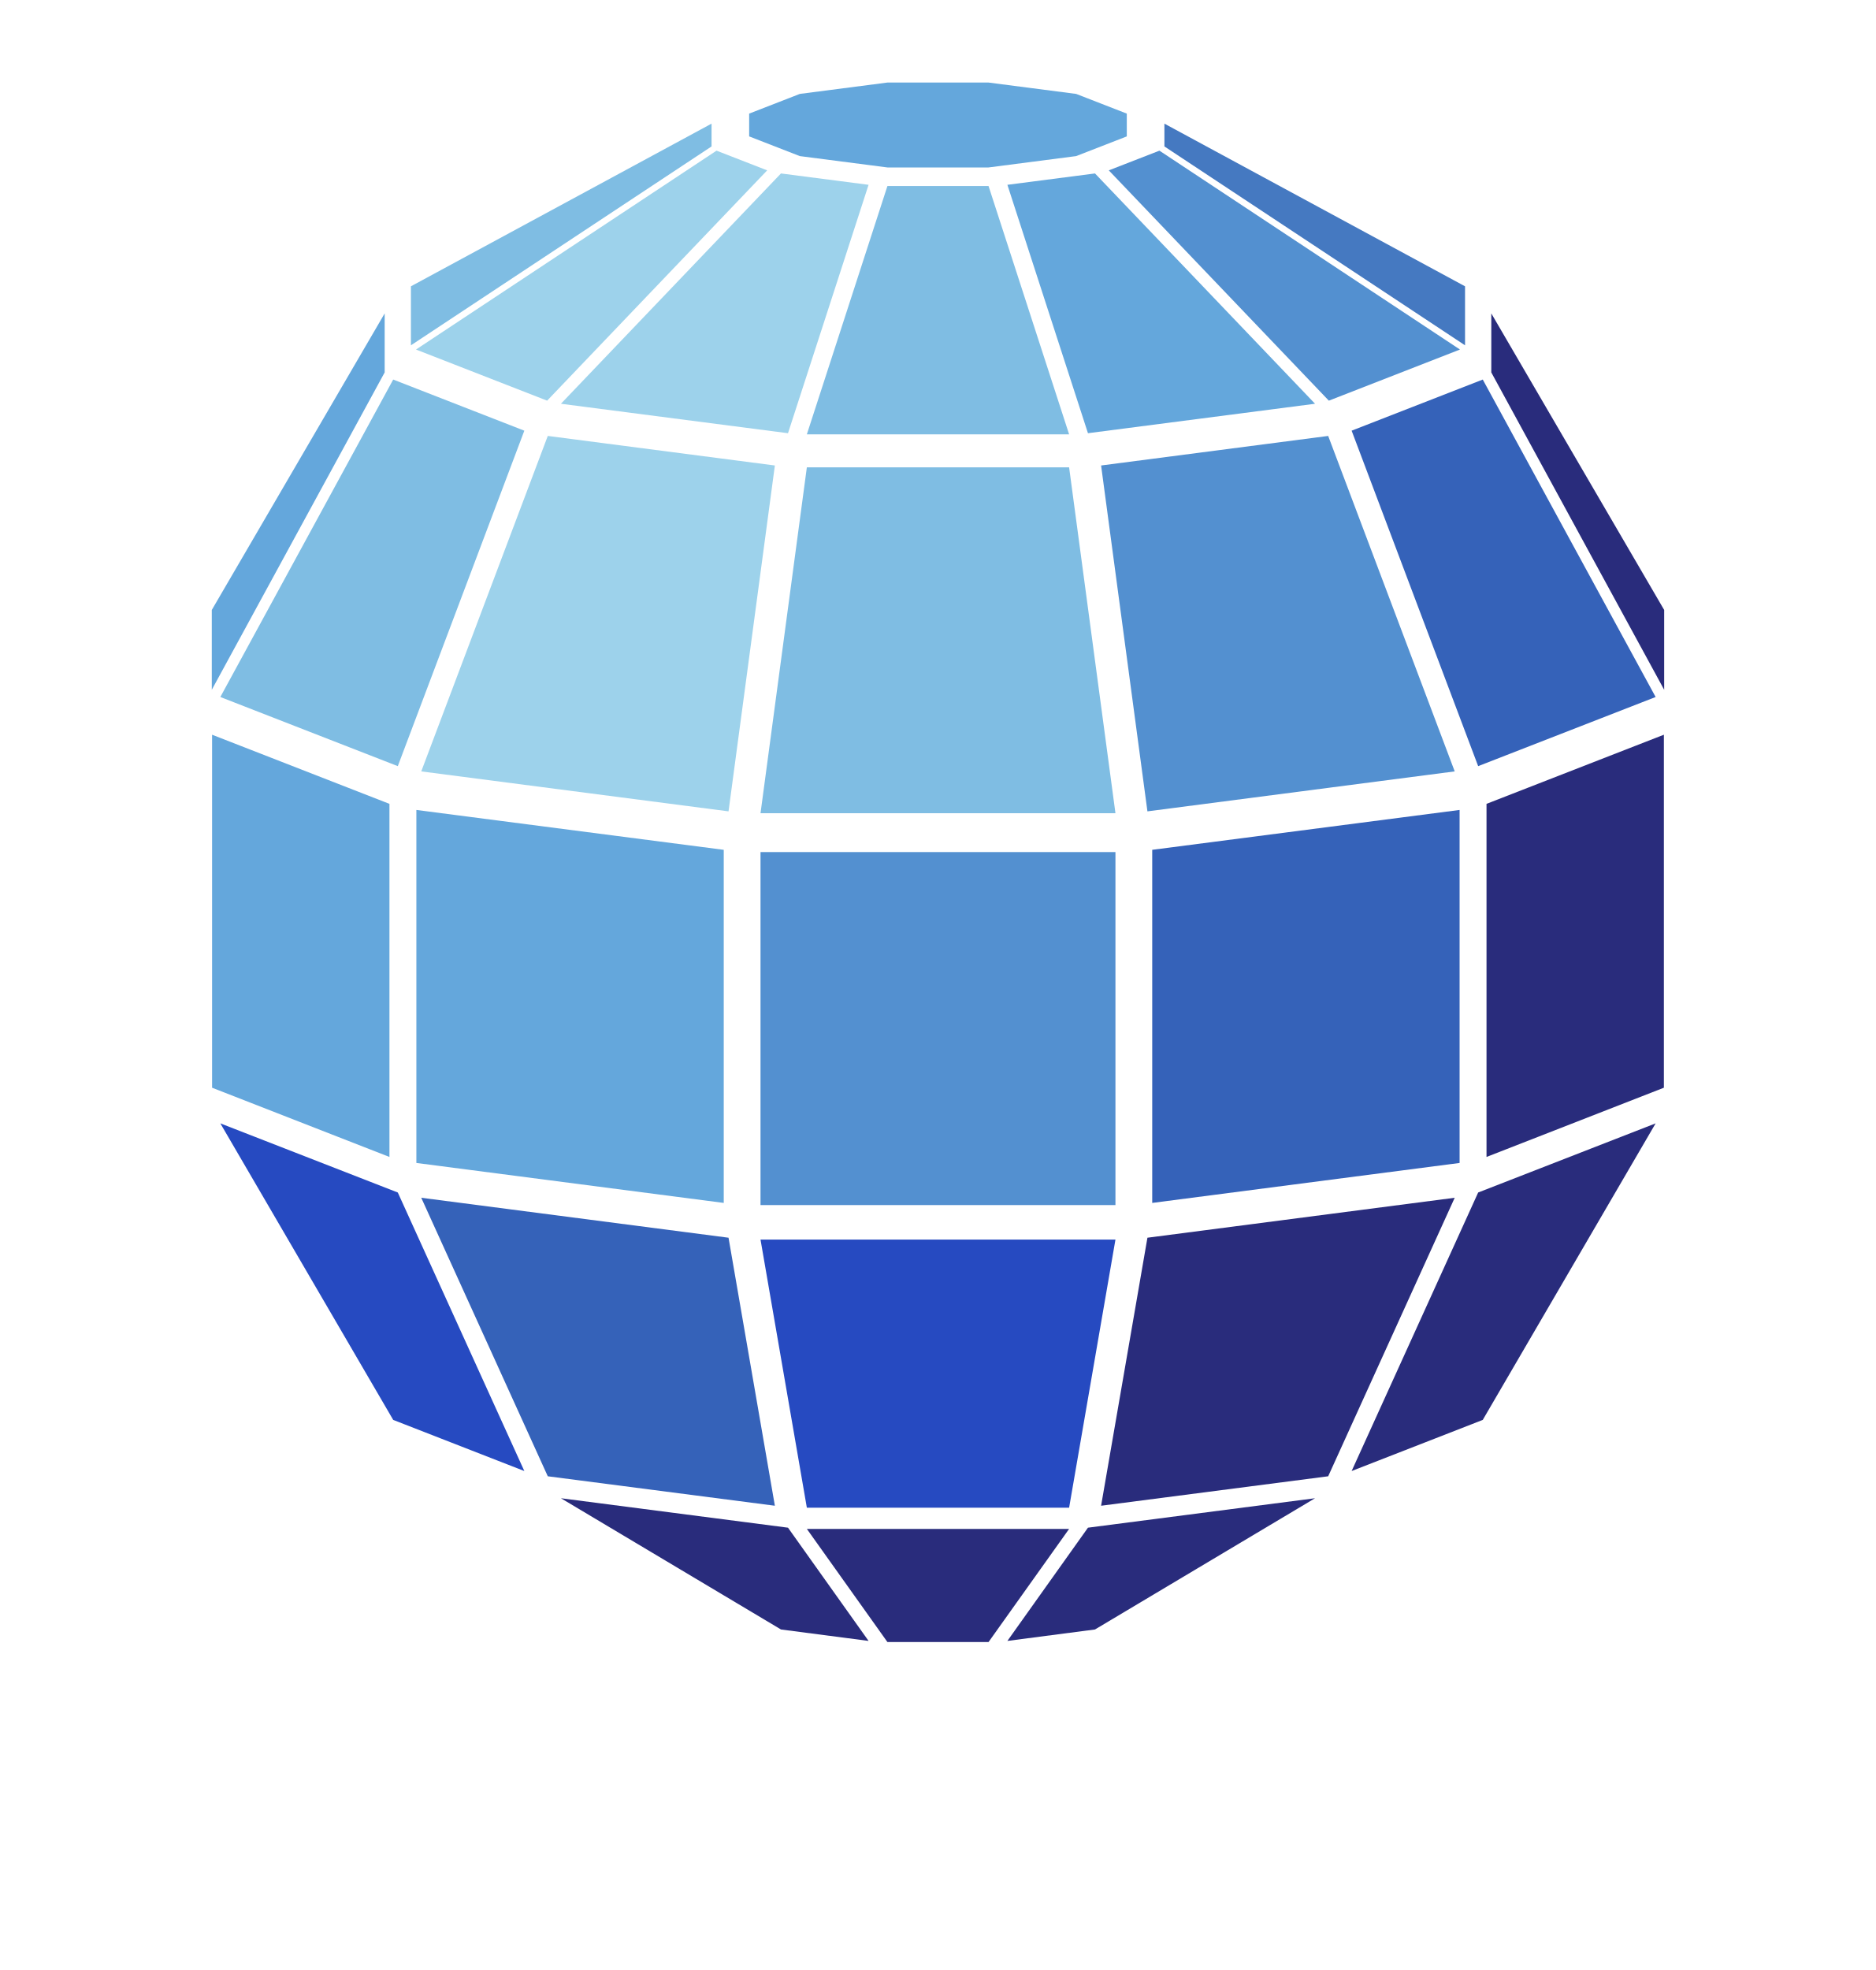
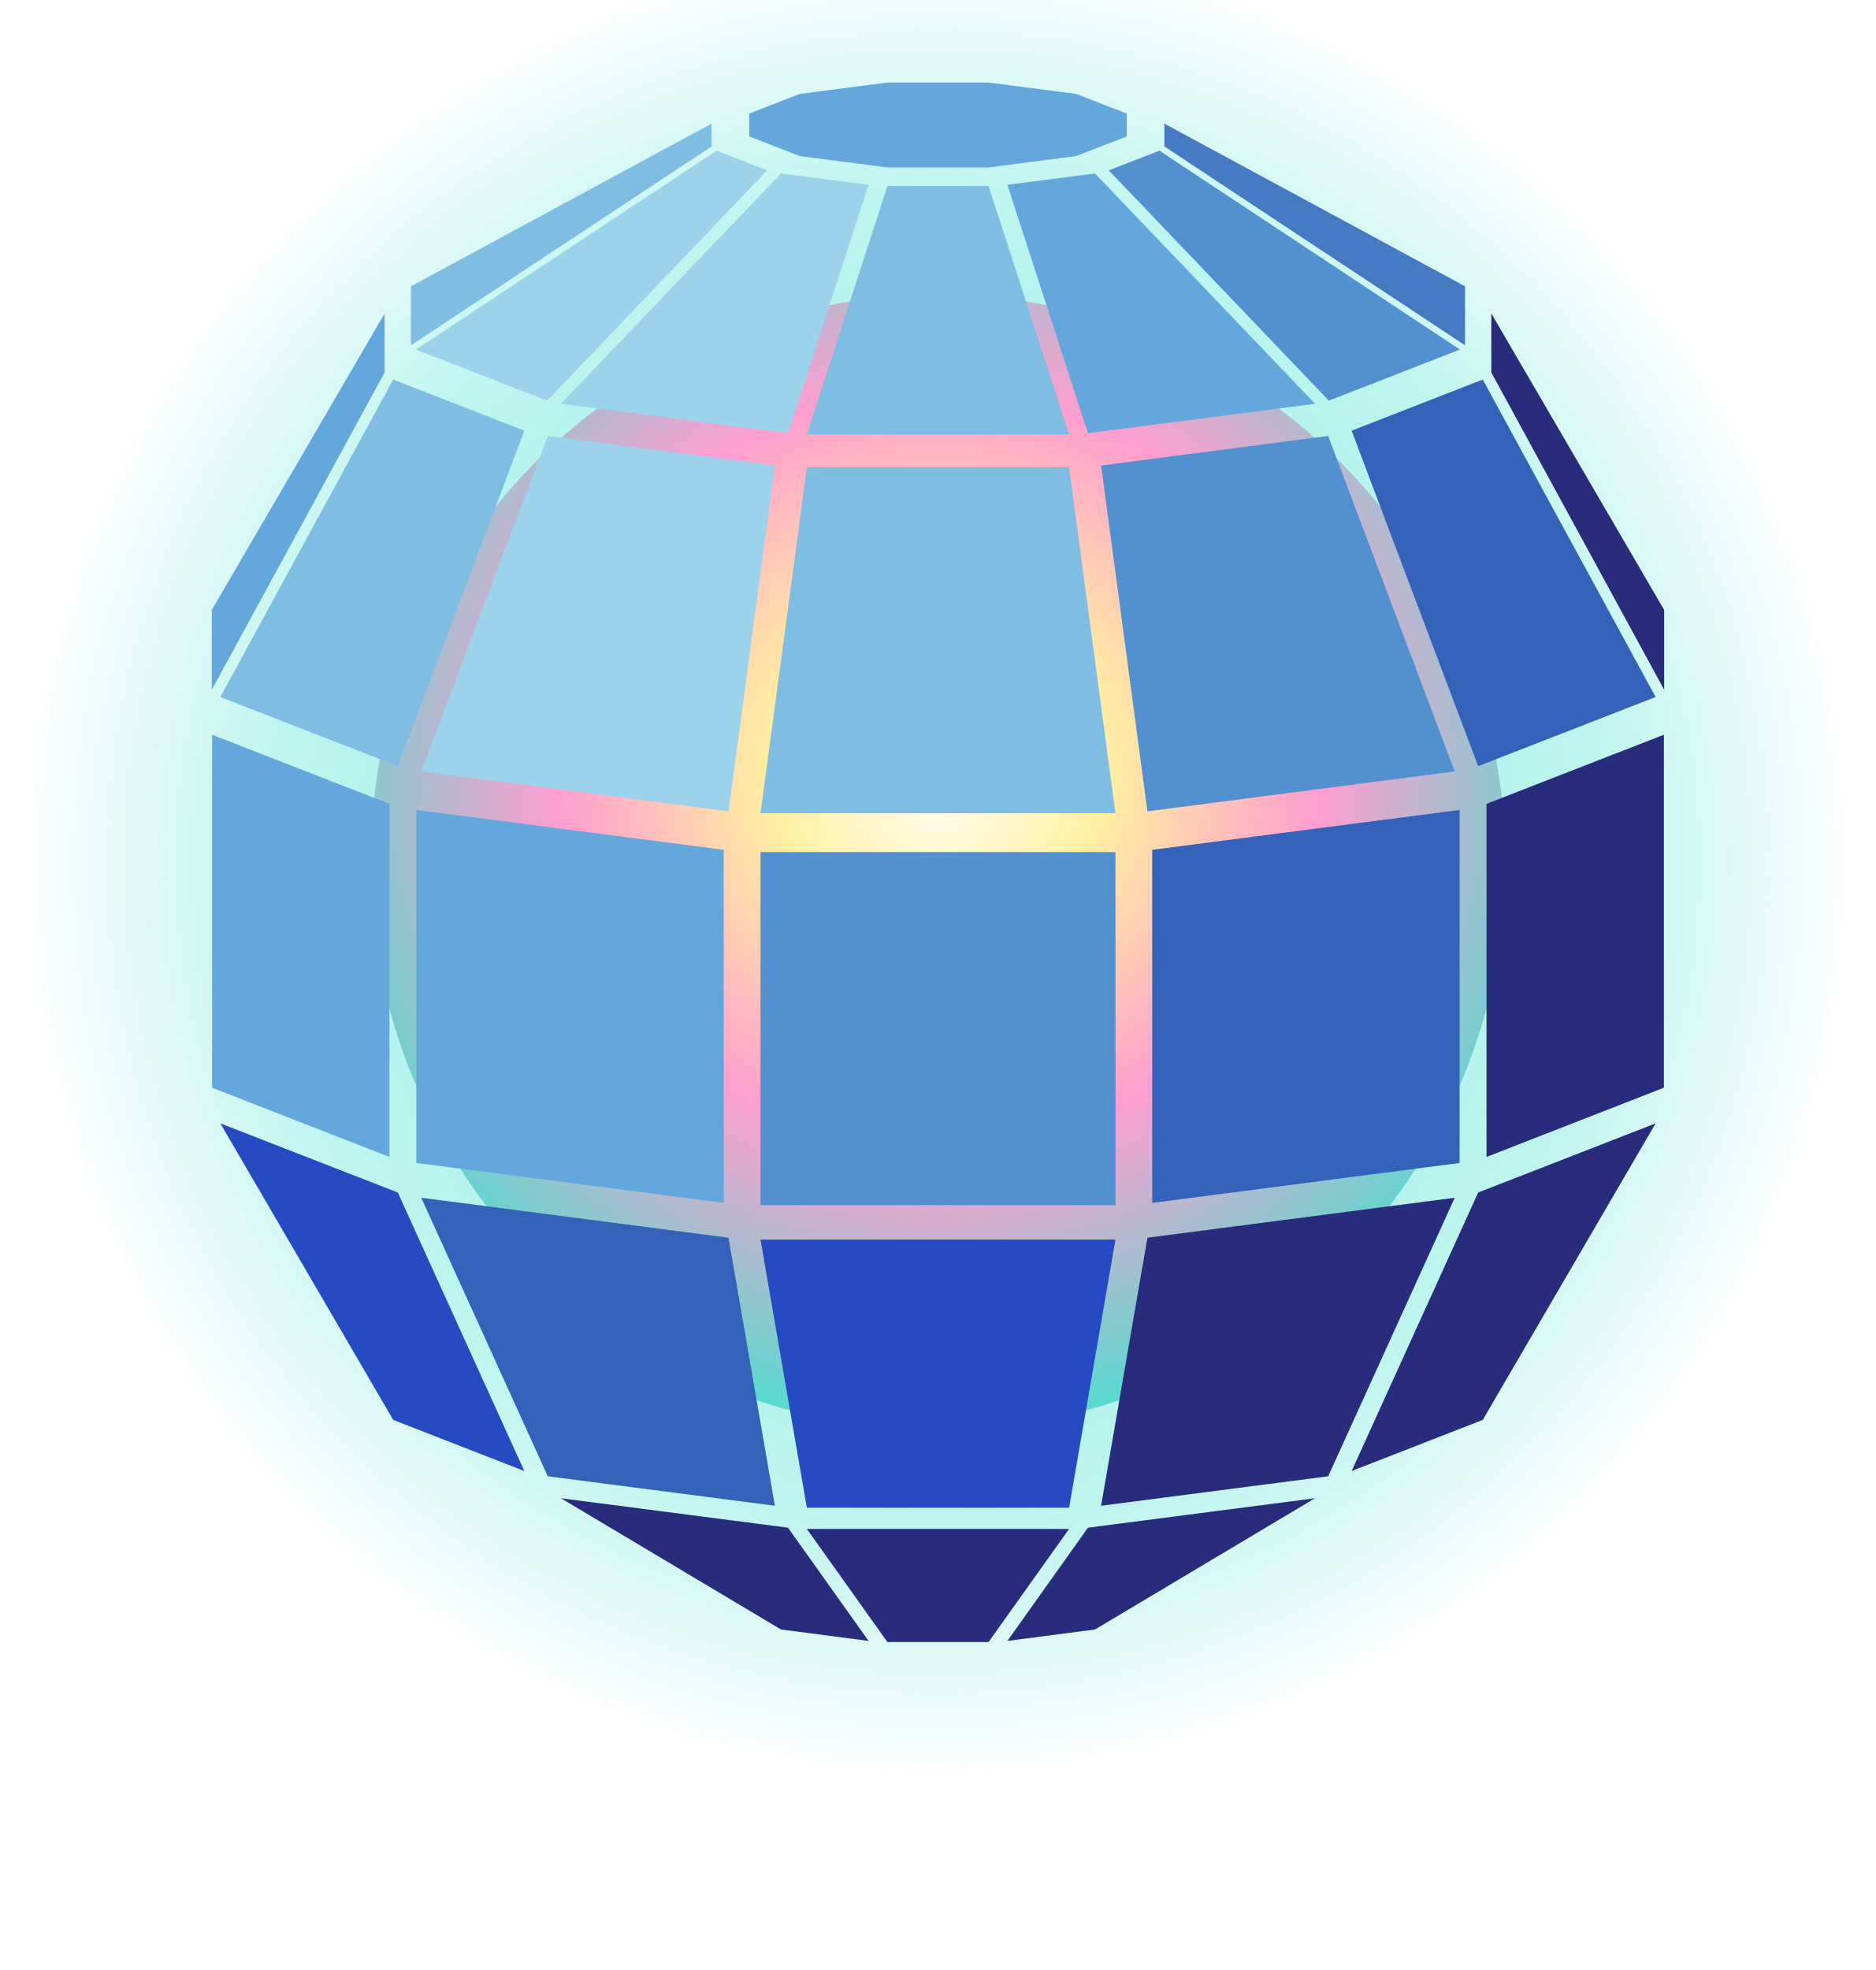
<svg xmlns="http://www.w3.org/2000/svg" viewBox="0 0 200 210" fill="none">
+   <defs>
+     <radialGradient id="corona" cx="50%" cy="50%" r="50%">
+       <stop offset="0.35" stop-color="#5ee7d6" stop-opacity="0.55" />
+       <stop offset="0.72" stop-color="#45e0cf" stop-opacity="0.35" />
+       <stop offset="1" stop-color="#45e0cf" stop-opacity="0" />
+     </radialGradient>
+     <radialGradient id="starcore" cx="50%" cy="42%" r="60%">
+       <stop offset="0" stop-color="#ffffff" />
+       <stop offset="0.24" stop-color="#fff0a0" />
+       <stop offset="0.55" stop-color="#ff9ed0" />
+       <stop offset="1" stop-color="#45e0cf" />
+     </radialGradient>
+   </defs>
+   <circle cx="100.00" cy="91.92" r="96.6" fill="url(#corona)" />
+   <circle cx="100.00" cy="91.92" r="60.5" fill="url(#starcore)" />
  <polygon points="22.58,65.02 22.58,73.53 41.01,39.70 41.01,33.41" fill="#64a7dc" />
  <polygon points="177.42,73.53 177.42,65.02 158.99,33.41 158.99,39.70" fill="#292c7c" />
  <polygon points="43.81,30.52 43.81,36.81 75.86,15.61 75.86,13.18" fill="#7fbde3" />
  <polygon points="156.19,36.81 156.19,30.52 124.14,13.18 124.14,15.61" fill="#4579c1" />
  <polygon points="105.39,17.85 114.73,16.64 120.13,14.54 120.13,12.11 114.73,10.01 105.39,8.80 94.61,8.80 85.27,10.01 79.87,12.11 79.87,14.54 85.27,16.64 94.61,17.85" fill="#64a7dc" />
  <polygon points="83.26,173.70 92.60,174.92 84.01,162.85 59.80,159.71" fill="#292c7c" />
  <polygon points="107.40,174.92 116.74,173.70 140.20,159.71 115.99,162.85" fill="#292c7c" />
  <polygon points="94.61,175.04 105.39,175.04 113.98,162.98 86.02,162.98" fill="#292c7c" />
  <polygon points="41.92,151.36 55.90,156.81 42.41,127.12 23.49,119.75" fill="#264ac1" />
  <polygon points="144.10,156.81 158.08,151.36 176.51,119.75 157.59,127.12" fill="#292c7c" />
  <polygon points="44.35,37.26 58.33,42.71 81.79,18.16 76.39,16.06" fill="#9dd2eb" />
  <polygon points="141.67,42.71 155.65,37.26 123.61,16.06 118.21,18.16" fill="#5390d0" />
  <polygon points="22.61,115.95 41.52,123.33 41.52,85.69 22.61,78.32" fill="#64a7dc" />
  <polygon points="158.48,123.33 177.39,115.95 177.39,78.32 158.48,85.69" fill="#292c7c" />
  <polygon points="23.49,74.30 42.41,81.67 55.90,45.91 41.92,40.46" fill="#7fbde3" />
  <polygon points="157.59,81.67 176.51,74.30 158.08,40.46 144.10,45.91" fill="#3562b9" />
  <polygon points="58.40,157.37 82.61,160.51 77.67,131.94 44.91,127.68" fill="#3562b9" />
  <polygon points="117.39,160.51 141.60,157.37 155.09,127.68 122.33,131.94" fill="#292c7c" />
  <polygon points="59.80,43.04 84.01,46.18 92.60,19.70 83.26,18.49" fill="#9dd2eb" />
  <polygon points="115.99,46.18 140.20,43.04 116.74,18.49 107.40,19.70" fill="#64a7dc" />
  <polygon points="86.02,46.30 113.98,46.30 105.39,19.83 94.61,19.83" fill="#7fbde3" />
  <polygon points="86.02,160.72 113.98,160.72 118.92,132.14 81.08,132.14" fill="#264ac1" />
  <polygon points="44.91,82.23 77.67,86.49 82.61,49.62 58.40,46.47" fill="#9dd2eb" />
  <polygon points="122.33,86.49 155.09,82.23 141.60,46.47 117.39,49.62" fill="#5390d0" />
  <polygon points="44.39,123.97 77.16,128.23 77.16,90.59 44.39,86.34" fill="#64a7dc" />
  <polygon points="122.84,128.23 155.61,123.97 155.61,86.34 122.84,90.59" fill="#3562b9" />
  <polygon points="81.08,86.69 118.92,86.69 113.98,49.82 86.02,49.82" fill="#7fbde3" />
  <polygon points="81.08,128.46 118.92,128.46 118.92,90.83 81.08,90.83" fill="#5390d0" />
</svg>
